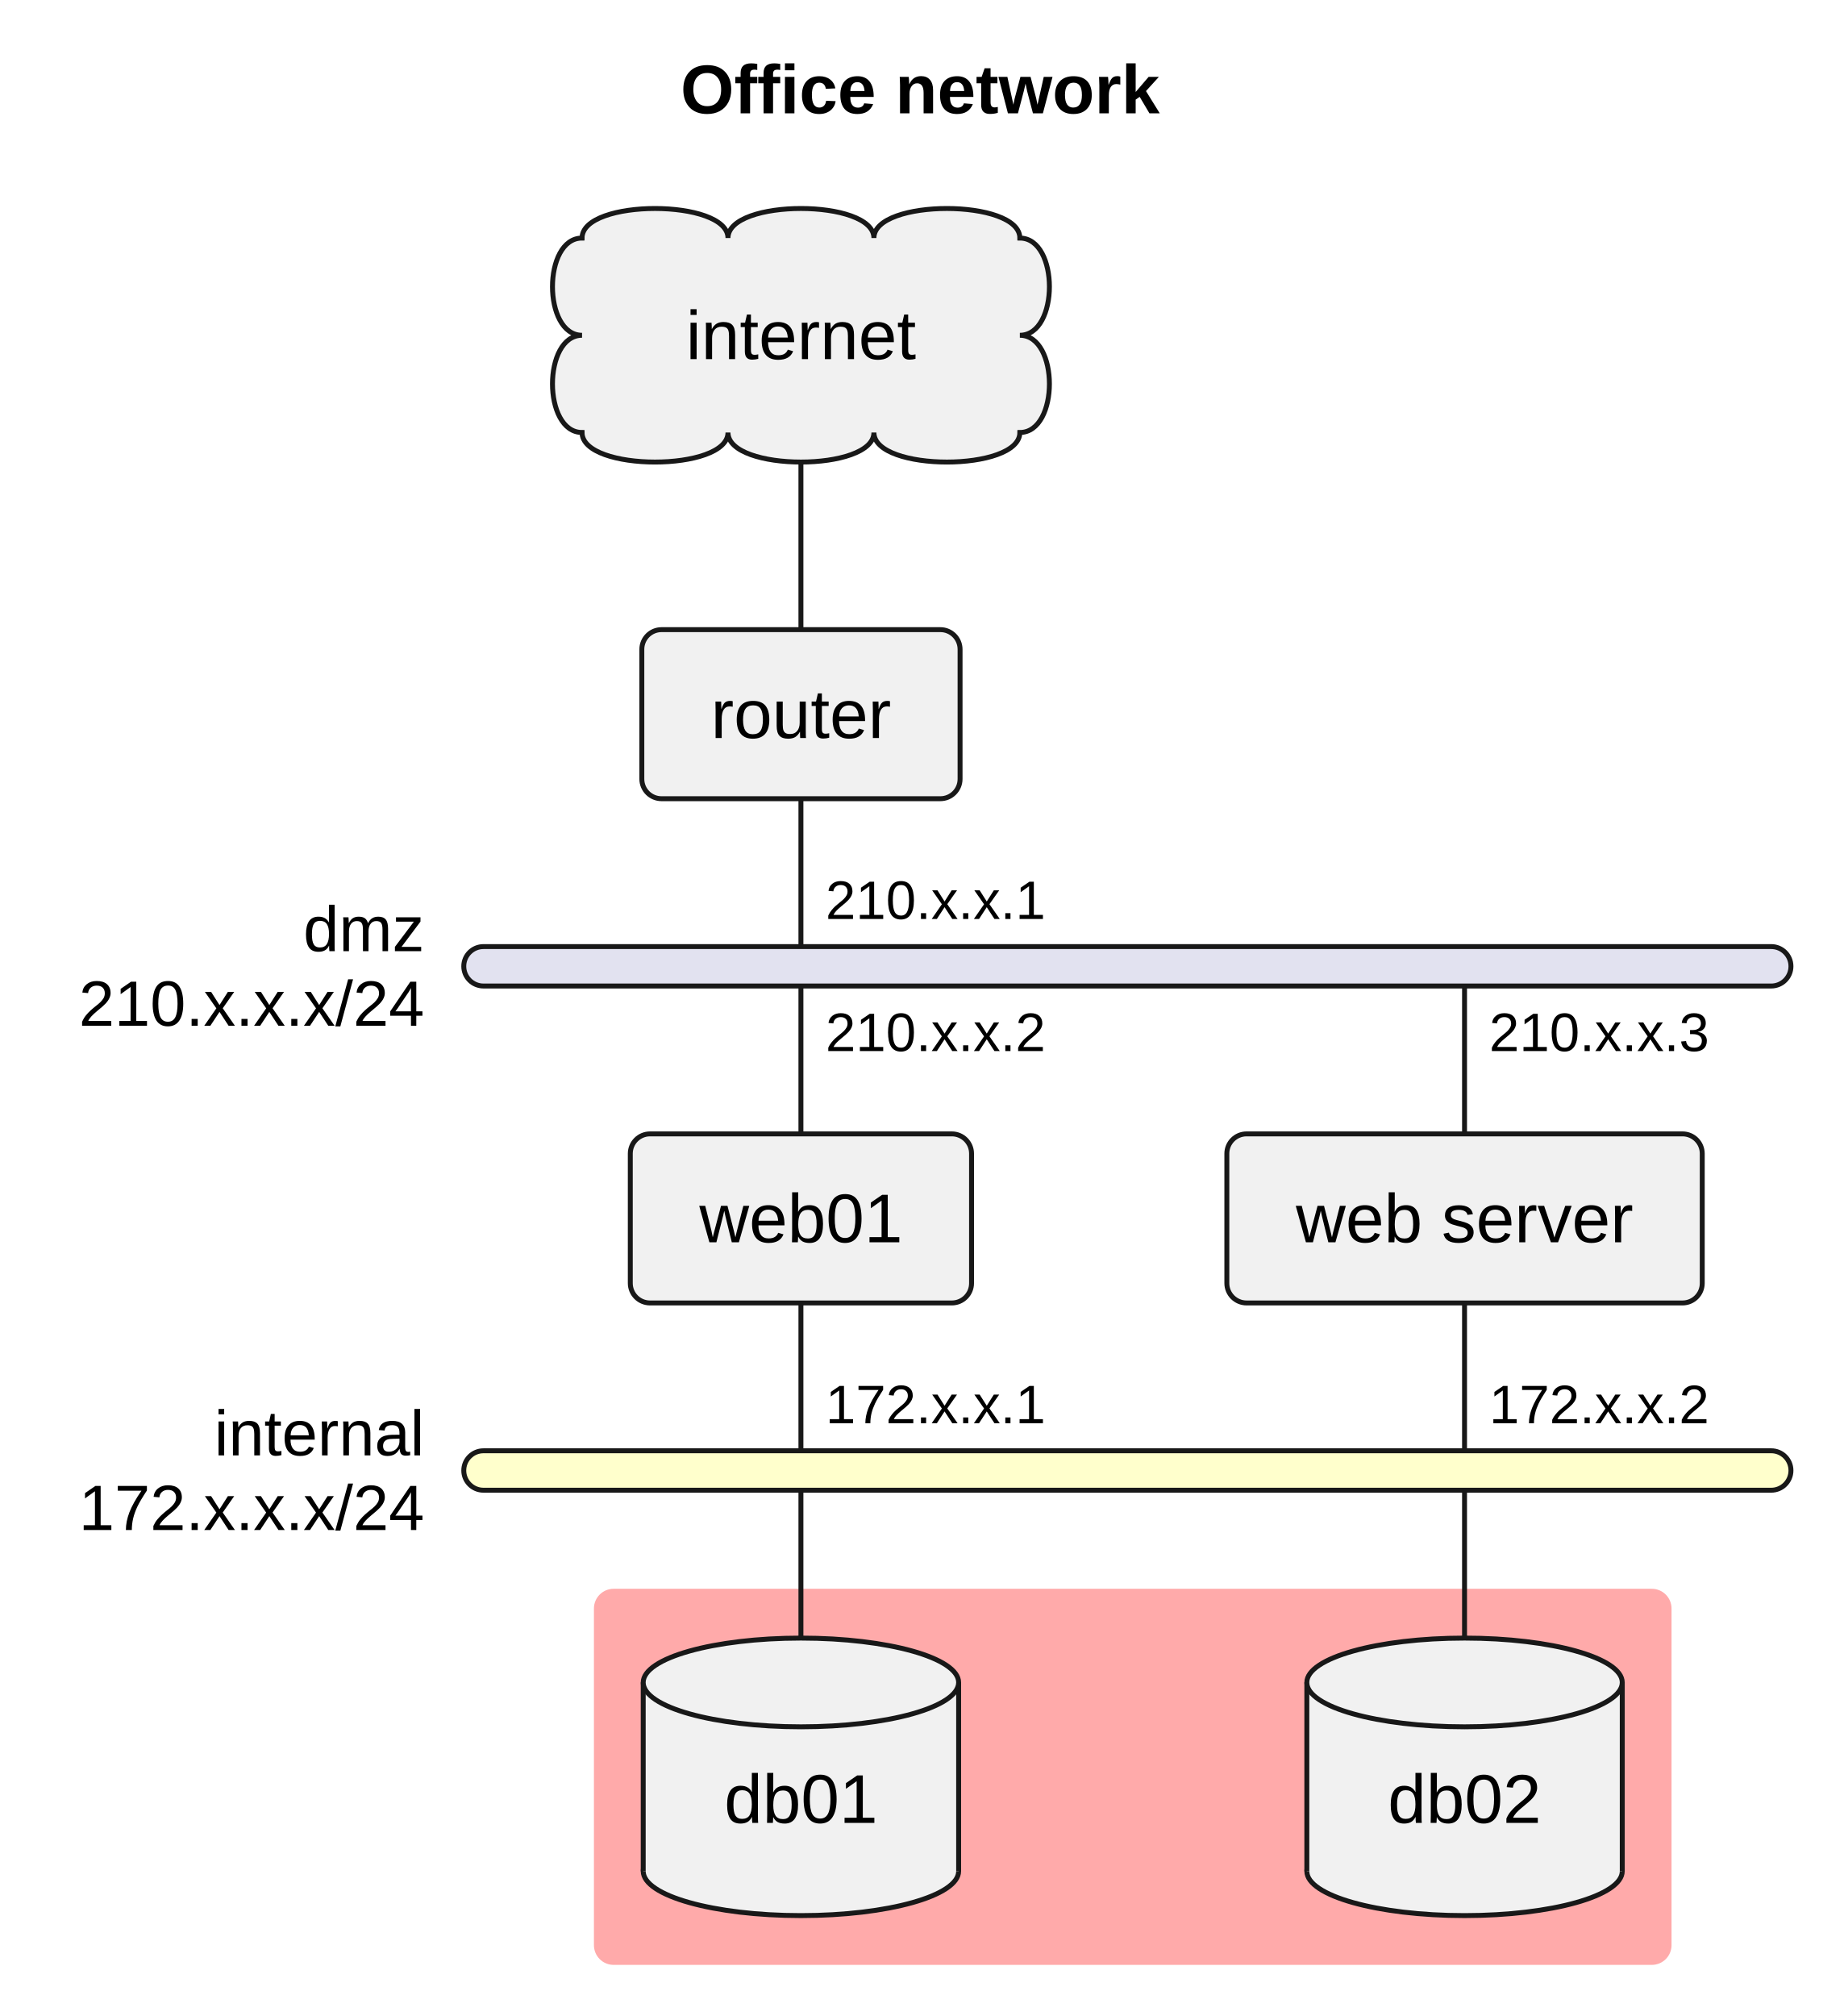
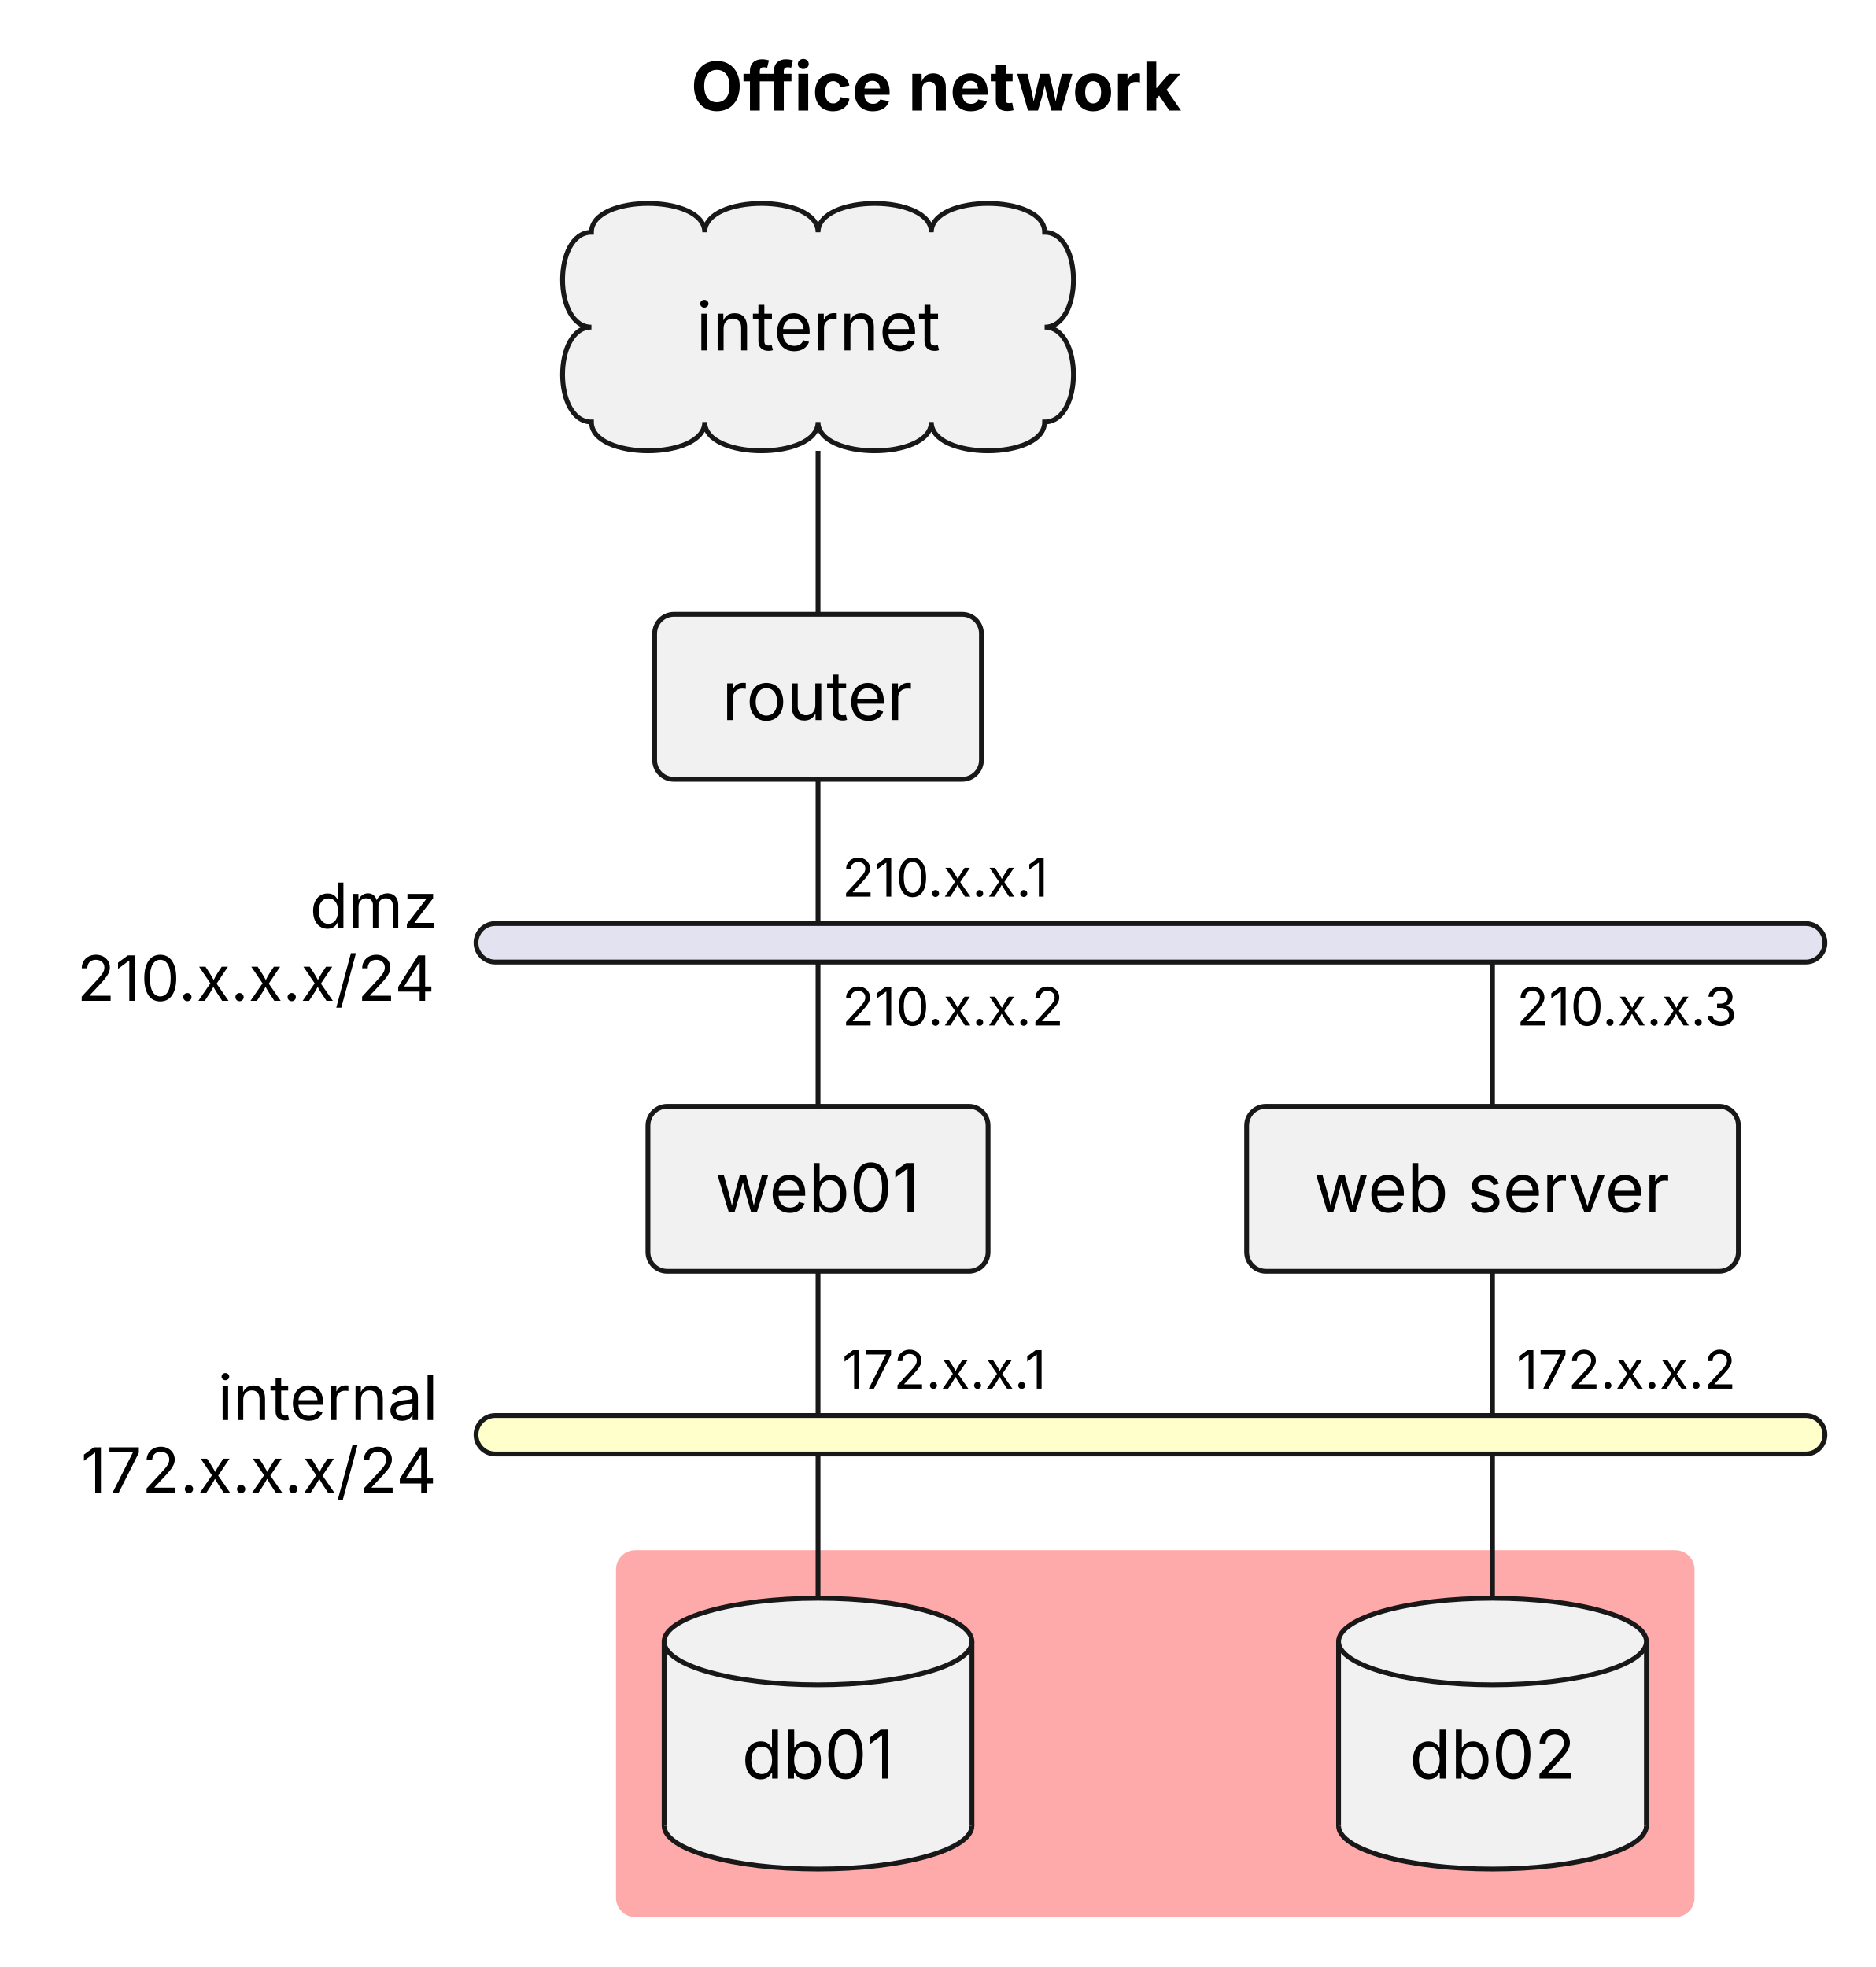
- <svg xmlns="http://www.w3.org/2000/svg" width="374" height="409" viewBox="0 0 374 409">
+ <svg xmlns="http://www.w3.org/2000/svg" width="390" height="409" viewBox="0 0 390 409">
  <g transform="translate(10,10)">
    <g>
-       <rect x="110.51" y="312.33" width="218.65" height="76.3" rx="4" ry="4" fill="#FFAAAA" />
+       <rect x="118.07" y="312.33" width="224.22" height="76.3" rx="4" ry="4" fill="#FFAAAA" />
    </g>
    <g>
-       <line x1="152.51" y1="152.04" x2="152.51" y2="182.04" fill="none" stroke="#181818" stroke-width="1" />
-       <line x1="152.51" y1="190.04" x2="152.51" y2="220.04" fill="none" stroke="#181818" stroke-width="1" />
-       <line x1="287.16" y1="190.04" x2="287.16" y2="220.04" fill="none" stroke="#181818" stroke-width="1" />
-       <line x1="152.51" y1="254.33" x2="152.51" y2="284.33" fill="none" stroke="#181818" stroke-width="1" />
-       <line x1="287.16" y1="254.33" x2="287.16" y2="284.33" fill="none" stroke="#181818" stroke-width="1" />
-       <line x1="152.51" y1="292.33" x2="152.51" y2="322.33" fill="none" stroke="#181818" stroke-width="1" />
-       <line x1="287.16" y1="292.33" x2="287.16" y2="322.33" fill="none" stroke="#181818" stroke-width="1" />
-       <line x1="152.51" y1="83.74" x2="152.51" y2="117.74" fill="none" stroke="#181818" stroke-width="1" />
+       <line x1="160.07" y1="152.04" x2="160.07" y2="182.04" fill="none" stroke="#181818" stroke-width="1" />
+       <line x1="160.07" y1="190.04" x2="160.07" y2="220.04" fill="none" stroke="#181818" stroke-width="1" />
+       <line x1="300.29" y1="190.04" x2="300.29" y2="220.04" fill="none" stroke="#181818" stroke-width="1" />
+       <line x1="160.07" y1="254.33" x2="160.07" y2="284.33" fill="none" stroke="#181818" stroke-width="1" />
+       <line x1="300.29" y1="254.33" x2="300.29" y2="284.33" fill="none" stroke="#181818" stroke-width="1" />
+       <line x1="160.07" y1="292.33" x2="160.07" y2="322.33" fill="none" stroke="#181818" stroke-width="1" />
+       <line x1="300.29" y1="292.33" x2="300.29" y2="322.33" fill="none" stroke="#181818" stroke-width="1" />
+       <line x1="160.07" y1="83.74" x2="160.07" y2="117.74" fill="none" stroke="#181818" stroke-width="1" />
    </g>
    <g>
-       <rect x="84.1" y="182.04" width="269.29" height="8" rx="4" ry="4" fill="#E2E2F0" stroke="#181818" stroke-width="1" />
-       <rect x="84.1" y="284.33" width="269.29" height="8" rx="4" ry="4" fill="#FFFFCC" stroke="#181818" stroke-width="1" />
-       <path d="M108.1,38.3 C108.1,30.3 137.71,30.3 137.71,38.3 C137.71,30.3 167.32,30.3 167.32,38.3 C167.32,30.3 196.93,30.3 196.93,38.3 C204.93,38.3 204.93,58.02 196.93,58.02 C204.93,58.02 204.93,77.74 196.93,77.74 C196.93,85.74 167.32,85.74 167.32,77.74 C167.32,85.74 137.71,85.74 137.71,77.74 C137.71,85.74 108.1,85.74 108.1,77.74 C100.1,77.74 100.1,58.02 108.1,58.02 C100.1,58.02 100.1,38.3 108.1,38.3Z" fill="#F1F1F1" stroke="#181818" stroke-width="1" />
-       <rect x="120.23" y="117.74" width="64.57" height="34.3" rx="4" ry="4" fill="#F1F1F1" stroke="#181818" stroke-width="1" />
-       <rect x="117.89" y="220.04" width="69.24" height="34.3" rx="4" ry="4" fill="#F1F1F1" stroke="#181818" stroke-width="1" />
-       <rect x="238.93" y="220.04" width="96.46" height="34.3" rx="4" ry="4" fill="#F1F1F1" stroke="#181818" stroke-width="1" />
-       <ellipse cx="152.51" cy="369.63" rx="32" ry="9" fill="#F1F1F1" stroke="#181818" stroke-width="1" />
-       <rect x="120.51" y="331.33" width="64" height="38.3" fill="#F1F1F1" />
-       <line x1="120.51" y1="331.33" x2="120.51" y2="369.63" fill="none" stroke="#181818" stroke-width="1" />
-       <line x1="184.51" y1="331.33" x2="184.51" y2="369.63" fill="none" stroke="#181818" stroke-width="1" />
-       <ellipse cx="152.51" cy="331.33" rx="32" ry="9" fill="#F1F1F1" stroke="#181818" stroke-width="1" />
-       <ellipse cx="287.16" cy="369.63" rx="32" ry="9" fill="#F1F1F1" stroke="#181818" stroke-width="1" />
-       <rect x="255.16" y="331.33" width="64" height="38.3" fill="#F1F1F1" />
-       <line x1="255.16" y1="331.33" x2="255.16" y2="369.63" fill="none" stroke="#181818" stroke-width="1" />
-       <line x1="319.16" y1="331.33" x2="319.16" y2="369.63" fill="none" stroke="#181818" stroke-width="1" />
-       <ellipse cx="287.16" cy="331.33" rx="32" ry="9" fill="#F1F1F1" stroke="#181818" stroke-width="1" />
+       <rect x="88.96" y="182.04" width="280.45" height="8" rx="4" ry="4" fill="#E2E2F0" stroke="#181818" stroke-width="1" />
+       <rect x="88.96" y="284.33" width="280.45" height="8" rx="4" ry="4" fill="#FFFFCC" stroke="#181818" stroke-width="1" />
+       <path d="M112.96,38.3 C112.96,30.3 136.51,30.3 136.51,38.3 C136.51,30.3 160.07,30.3 160.07,38.3 C160.07,30.3 183.62,30.3 183.62,38.3 C183.62,30.3 207.18,30.3 207.18,38.3 C215.18,38.3 215.18,58.02 207.18,58.02 C215.18,58.02 215.18,77.74 207.18,77.74 C207.18,85.74 183.62,85.74 183.62,77.74 C183.62,85.74 160.07,85.74 160.07,77.74 C160.07,85.74 136.51,85.74 136.51,77.74 C136.51,85.74 112.96,85.74 112.96,77.74 C104.96,77.74 104.96,58.02 112.96,58.02 C104.96,58.02 104.96,38.3 112.96,38.3Z" fill="#F1F1F1" stroke="#181818" stroke-width="1" />
+       <rect x="126.1" y="117.74" width="67.94" height="34.3" rx="4" ry="4" fill="#F1F1F1" stroke="#181818" stroke-width="1" />
+       <rect x="124.71" y="220.04" width="70.71" height="34.3" rx="4" ry="4" fill="#F1F1F1" stroke="#181818" stroke-width="1" />
+       <rect x="249.18" y="220.04" width="102.23" height="34.3" rx="4" ry="4" fill="#F1F1F1" stroke="#181818" stroke-width="1" />
+       <ellipse cx="160.07" cy="369.63" rx="32" ry="9" fill="#F1F1F1" stroke="#181818" stroke-width="1" />
+       <rect x="128.07" y="331.33" width="64" height="38.3" fill="#F1F1F1" />
+       <line x1="128.07" y1="331.33" x2="128.07" y2="369.63" fill="none" stroke="#181818" stroke-width="1" />
+       <line x1="192.07" y1="331.33" x2="192.07" y2="369.63" fill="none" stroke="#181818" stroke-width="1" />
+       <ellipse cx="160.07" cy="331.33" rx="32" ry="9" fill="#F1F1F1" stroke="#181818" stroke-width="1" />
+       <ellipse cx="300.29" cy="369.63" rx="32" ry="9" fill="#F1F1F1" stroke="#181818" stroke-width="1" />
+       <rect x="268.29" y="331.33" width="64" height="38.3" fill="#F1F1F1" />
+       <line x1="268.29" y1="331.33" x2="268.29" y2="369.63" fill="none" stroke="#181818" stroke-width="1" />
+       <line x1="332.29" y1="331.33" x2="332.29" y2="369.63" fill="none" stroke="#181818" stroke-width="1" />
+       <ellipse cx="300.29" cy="331.33" rx="32" ry="9" fill="#F1F1F1" stroke="#181818" stroke-width="1" />
    </g>
    <g>
-       <text font-family="Arial, Liberation Sans, Arimo, Helvetica, Nimbus Sans, sans-serif" xml:space="preserve">
-         <tspan x="51.54" y="182.97" font-size="13" fill="#000000" textLength="24.56" lengthAdjust="spacing">dmz</tspan>
-         <tspan x="6" y="198.1" font-size="13" fill="#000000" textLength="70.1" lengthAdjust="spacing">210.x.x.x/24</tspan>
+       <text font-family="Inter, Arial, Liberation Sans, Arimo, Helvetica, Nimbus Sans, sans-serif" xml:space="preserve">
+         <tspan x="54.44" y="182.97" font-size="13" fill="#000000" textLength="26.52" lengthAdjust="spacing">dmz</tspan>
+         <tspan x="6" y="198.1" font-size="13" fill="#000000" textLength="74.96" lengthAdjust="spacing">210.x.x.x/24</tspan>
      </text>
-       <text font-family="Arial, Liberation Sans, Arimo, Helvetica, Nimbus Sans, sans-serif" xml:space="preserve">
-         <tspan x="157.51" y="176.44" font-size="11" fill="#000000" textLength="44.64" lengthAdjust="spacing">210.x.x.1</tspan>
+       <text font-family="Inter, Arial, Liberation Sans, Arimo, Helvetica, Nimbus Sans, sans-serif" xml:space="preserve">
+         <tspan x="165.07" y="176.44" font-size="11" fill="#000000" textLength="44.12" lengthAdjust="spacing">210.x.x.1</tspan>
      </text>
-       <text font-family="Arial, Liberation Sans, Arimo, Helvetica, Nimbus Sans, sans-serif" xml:space="preserve">
-         <tspan x="157.51" y="203.24" font-size="11" fill="#000000" textLength="44.64" lengthAdjust="spacing">210.x.x.2</tspan>
+       <text font-family="Inter, Arial, Liberation Sans, Arimo, Helvetica, Nimbus Sans, sans-serif" xml:space="preserve">
+         <tspan x="165.07" y="203.24" font-size="11" fill="#000000" textLength="46.35" lengthAdjust="spacing">210.x.x.2</tspan>
      </text>
-       <text font-family="Arial, Liberation Sans, Arimo, Helvetica, Nimbus Sans, sans-serif" xml:space="preserve">
-         <tspan x="292.16" y="203.24" font-size="11" fill="#000000" textLength="44.64" lengthAdjust="spacing">210.x.x.3</tspan>
+       <text font-family="Inter, Arial, Liberation Sans, Arimo, Helvetica, Nimbus Sans, sans-serif" xml:space="preserve">
+         <tspan x="305.29" y="203.24" font-size="11" fill="#000000" textLength="46.44" lengthAdjust="spacing">210.x.x.3</tspan>
      </text>
-       <text font-family="Arial, Liberation Sans, Arimo, Helvetica, Nimbus Sans, sans-serif" xml:space="preserve">
-         <tspan x="33.47" y="285.26" font-size="13" fill="#000000" textLength="42.63" lengthAdjust="spacing">internal</tspan>
-         <tspan x="6" y="300.4" font-size="13" fill="#000000" textLength="70.1" lengthAdjust="spacing">172.x.x.x/24</tspan>
+       <text font-family="Inter, Arial, Liberation Sans, Arimo, Helvetica, Nimbus Sans, sans-serif" xml:space="preserve">
+         <tspan x="35.28" y="285.26" font-size="13" fill="#000000" textLength="45.68" lengthAdjust="spacing">internal</tspan>
+         <tspan x="6.84" y="300.4" font-size="13" fill="#000000" textLength="74.11" lengthAdjust="spacing">172.x.x.x/24</tspan>
      </text>
-       <text font-family="Arial, Liberation Sans, Arimo, Helvetica, Nimbus Sans, sans-serif" xml:space="preserve">
-         <tspan x="157.51" y="278.74" font-size="11" fill="#000000" textLength="44.64" lengthAdjust="spacing">172.x.x.1</tspan>
+       <text font-family="Inter, Arial, Liberation Sans, Arimo, Helvetica, Nimbus Sans, sans-serif" xml:space="preserve">
+         <tspan x="165.07" y="278.74" font-size="11" fill="#000000" textLength="43.41" lengthAdjust="spacing">172.x.x.1</tspan>
      </text>
-       <text font-family="Arial, Liberation Sans, Arimo, Helvetica, Nimbus Sans, sans-serif" xml:space="preserve">
-         <tspan x="292.16" y="278.74" font-size="11" fill="#000000" textLength="44.64" lengthAdjust="spacing">172.x.x.2</tspan>
+       <text font-family="Inter, Arial, Liberation Sans, Arimo, Helvetica, Nimbus Sans, sans-serif" xml:space="preserve">
+         <tspan x="305.29" y="278.74" font-size="11" fill="#000000" textLength="45.64" lengthAdjust="spacing">172.x.x.2</tspan>
      </text>
-       <text font-family="Arial, Liberation Sans, Arimo, Helvetica, Nimbus Sans, sans-serif" xml:space="preserve">
-         <tspan x="129.17" y="62.86" font-size="14" fill="#000000" textLength="46.69" lengthAdjust="spacing">internet</tspan>
+       <text font-family="Inter, Arial, Liberation Sans, Arimo, Helvetica, Nimbus Sans, sans-serif" xml:space="preserve">
+         <tspan x="134.73" y="62.86" font-size="14" fill="#000000" textLength="50.68" lengthAdjust="spacing">internet</tspan>
      </text>
-       <text font-family="Arial, Liberation Sans, Arimo, Helvetica, Nimbus Sans, sans-serif" xml:space="preserve">
-         <tspan x="134.23" y="139.73" font-size="14" fill="#000000" textLength="36.57" lengthAdjust="spacing">router</tspan>
+       <text font-family="Inter, Arial, Liberation Sans, Arimo, Helvetica, Nimbus Sans, sans-serif" xml:space="preserve">
+         <tspan x="140.1" y="139.73" font-size="14" fill="#000000" textLength="39.94" lengthAdjust="spacing">router</tspan>
      </text>
-       <text font-family="Arial, Liberation Sans, Arimo, Helvetica, Nimbus Sans, sans-serif" xml:space="preserve">
-         <tspan x="131.89" y="242.03" font-size="14" fill="#000000" textLength="41.24" lengthAdjust="spacing">web01</tspan>
+       <text font-family="Inter, Arial, Liberation Sans, Arimo, Helvetica, Nimbus Sans, sans-serif" xml:space="preserve">
+         <tspan x="138.71" y="242.03" font-size="14" fill="#000000" textLength="42.71" lengthAdjust="spacing">web01</tspan>
      </text>
-       <text font-family="Arial, Liberation Sans, Arimo, Helvetica, Nimbus Sans, sans-serif" xml:space="preserve">
-         <tspan x="252.93" y="242.03" font-size="14" fill="#000000" textLength="68.46" lengthAdjust="spacing">web server</tspan>
+       <text font-family="Inter, Arial, Liberation Sans, Arimo, Helvetica, Nimbus Sans, sans-serif" xml:space="preserve">
+         <tspan x="263.18" y="242.03" font-size="14" fill="#000000" textLength="74.23" lengthAdjust="spacing">web server</tspan>
      </text>
-       <text font-family="Arial, Liberation Sans, Arimo, Helvetica, Nimbus Sans, sans-serif" xml:space="preserve">
-         <tspan x="136.94" y="359.82" font-size="14" fill="#000000" textLength="31.14" lengthAdjust="spacing">db01</tspan>
+       <text font-family="Inter, Arial, Liberation Sans, Arimo, Helvetica, Nimbus Sans, sans-serif" xml:space="preserve">
+         <tspan x="144.23" y="359.82" font-size="14" fill="#000000" textLength="31.67" lengthAdjust="spacing">db01</tspan>
      </text>
-       <text font-family="Arial, Liberation Sans, Arimo, Helvetica, Nimbus Sans, sans-serif" xml:space="preserve">
-         <tspan x="271.59" y="359.82" font-size="14" fill="#000000" textLength="31.14" lengthAdjust="spacing">db02</tspan>
+       <text font-family="Inter, Arial, Liberation Sans, Arimo, Helvetica, Nimbus Sans, sans-serif" xml:space="preserve">
+         <tspan x="283.03" y="359.82" font-size="14" fill="#000000" textLength="34.51" lengthAdjust="spacing">db02</tspan>
      </text>
-       <text font-family="Arial, Liberation Sans, Arimo, Helvetica, Nimbus Sans, sans-serif" xml:space="preserve">
-         <tspan x="128.07" y="12.99" font-size="14" fill="#000000" font-weight="bold" textLength="97.24" lengthAdjust="spacing">Office network</tspan>
+       <text font-family="Inter, Arial, Liberation Sans, Arimo, Helvetica, Nimbus Sans, sans-serif" xml:space="preserve">
+         <tspan x="133.64" y="12.99" font-size="14" fill="#000000" font-weight="bold" textLength="102.12" lengthAdjust="spacing">Office network</tspan>
      </text>
    </g>
  </g>
</svg>
